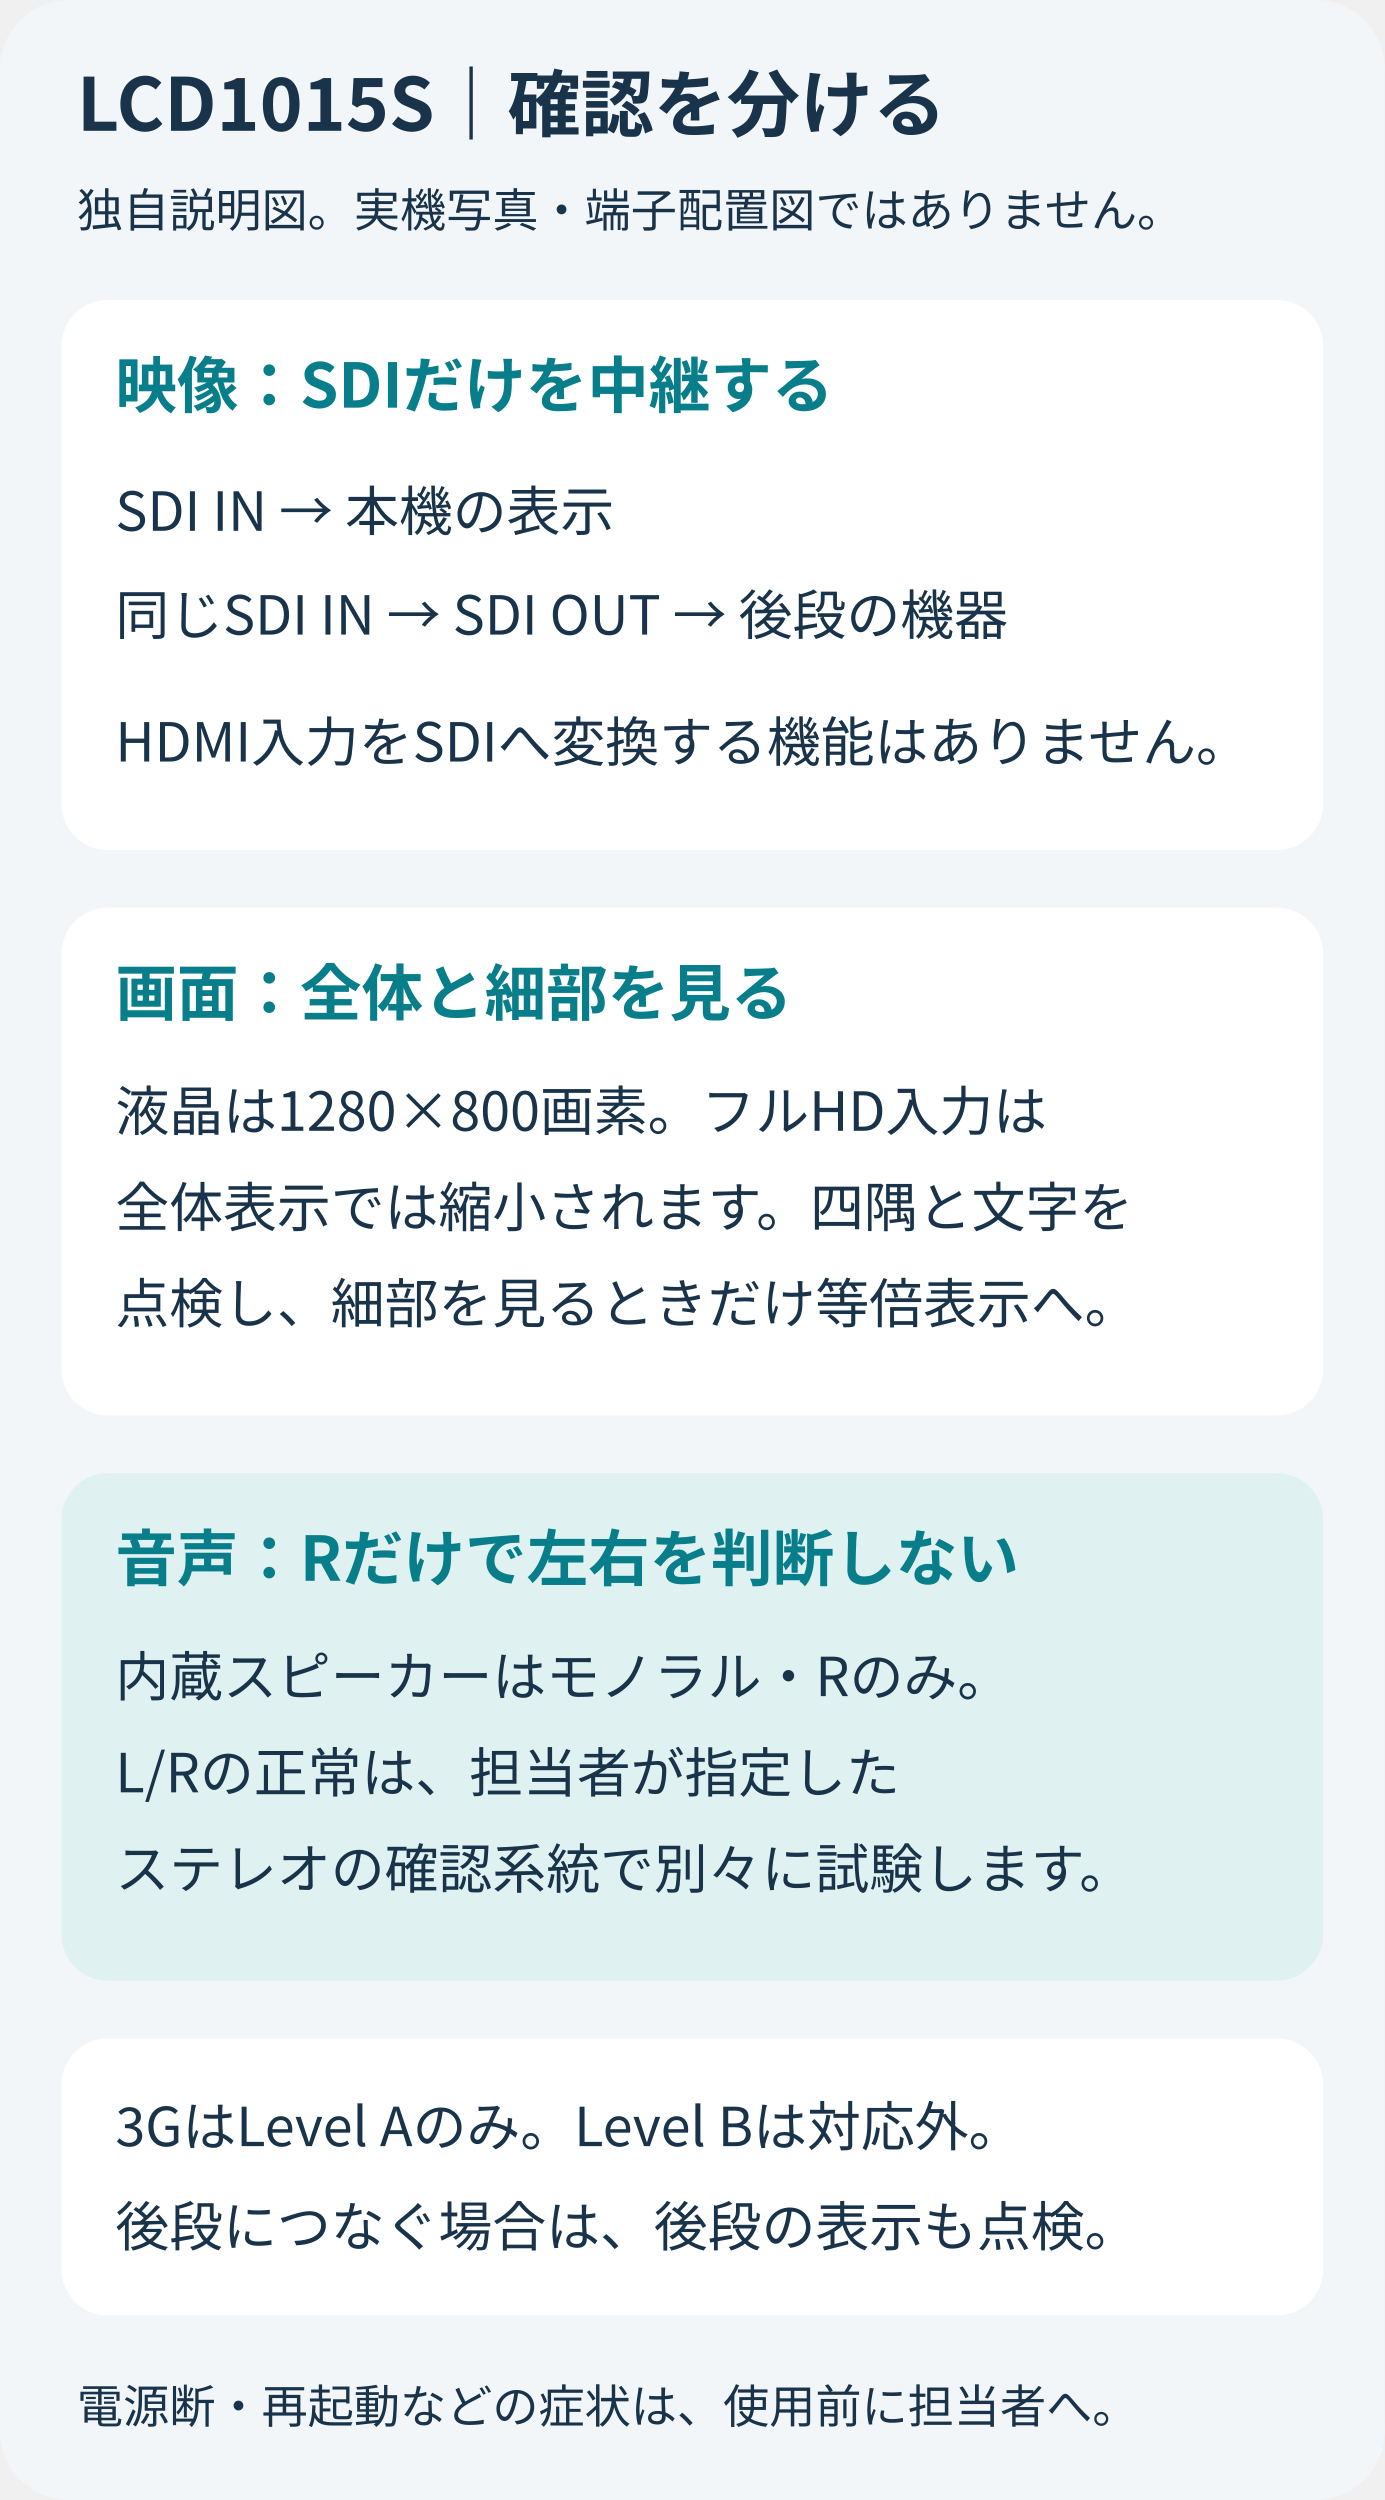
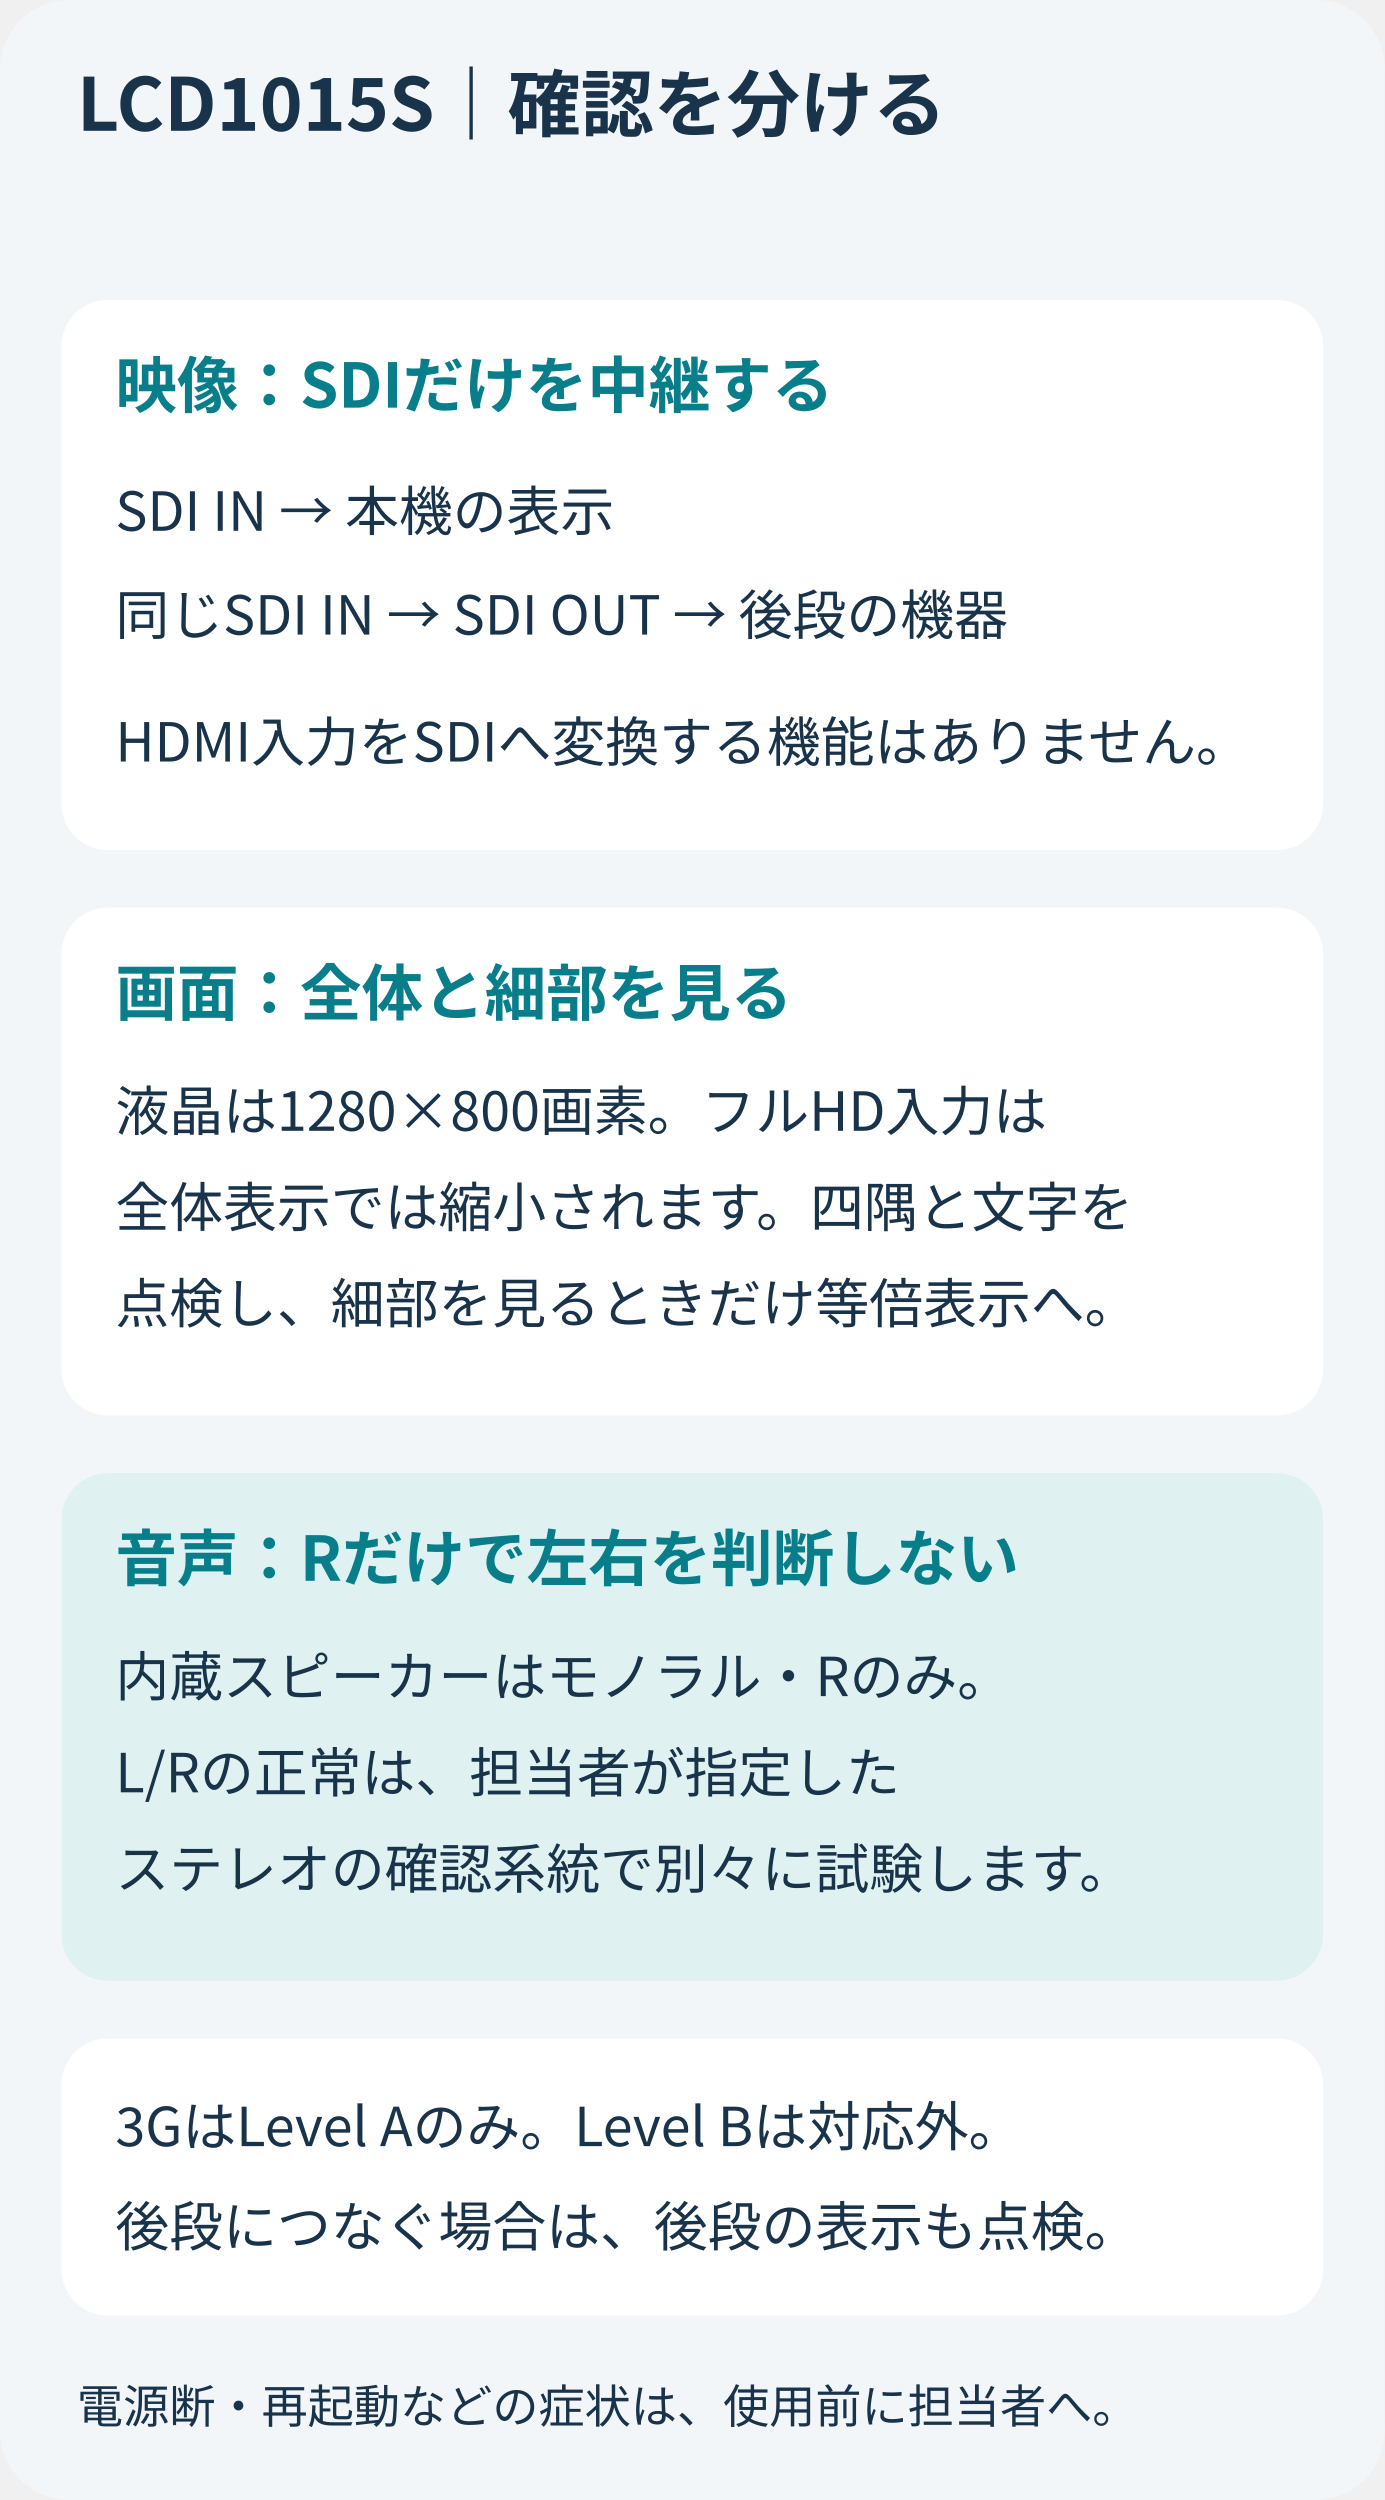
<svg xmlns="http://www.w3.org/2000/svg" width="360" height="650" viewBox="0 0 360 650">
  <rect width="360" height="650" rx="18" fill="#f3f6f9" />
  <style>text{font-family:'Noto Sans CJK JP',sans-serif;fill:#18334a}.h{font-size:19px;font-weight:700}.t{font-size:14px}.s{font-size:12px}.n{font-size:16px;font-weight:700;fill:#087e8b}</style>
  <text x="20" y="34" class="h">LCD1015S｜確認を分ける</text>
-   <text x="20" y="59" class="s">独自説明図。実機写真・端子配置図ではありません。</text>
  <rect x="16" y="78" width="328" height="143" rx="12" fill="white" />
  <text x="30" y="106" class="n">映像：SDIだけを中継する</text>
  <text x="30" y="138" class="t">SDI IN → 本機の表示</text>
  <text x="30" y="165" class="t">同じSDI IN → SDI OUT → 後段の機器</text>
  <text x="30" y="198" class="t">HDMI入力をSDIへ変換する機能はありません。</text>
  <rect x="16" y="236" width="328" height="132" rx="12" fill="white" />
  <text x="30" y="264" class="n">画面：全体と細部を見る</text>
  <text x="30" y="294" class="t">液晶は1280×800画素。フルHD入力は</text>
  <text x="30" y="319" class="t">全体表示では縮小されます。四隅と文字を</text>
  <text x="30" y="344" class="t">点検し、細部を見るときだけ等倍表示へ。</text>
  <rect x="16" y="383" width="328" height="132" rx="12" fill="#dff2f1" />
  <text x="30" y="411" class="n">音声：Rだけで左右を判断しない</text>
  <text x="30" y="441" class="t">内蔵スピーカーはモノラル・Rのみ。</text>
  <text x="30" y="466" class="t">L/Rの正常は、担当者が指定した</text>
  <text x="30" y="491" class="t">ステレオの確認系統で別々に試験します。</text>
  <rect x="16" y="530" width="328" height="72" rx="12" fill="white" />
  <text x="30" y="558" class="t">3GはLevel Aのみ。Level Bは対応外。</text>
  <text x="30" y="584" class="t">後段につなぐ場合は、後段の表示も点検。</text>
  <text x="20" y="630" class="s">電源断・再起動などの症状は、使用前に担当者へ。</text>
</svg>
